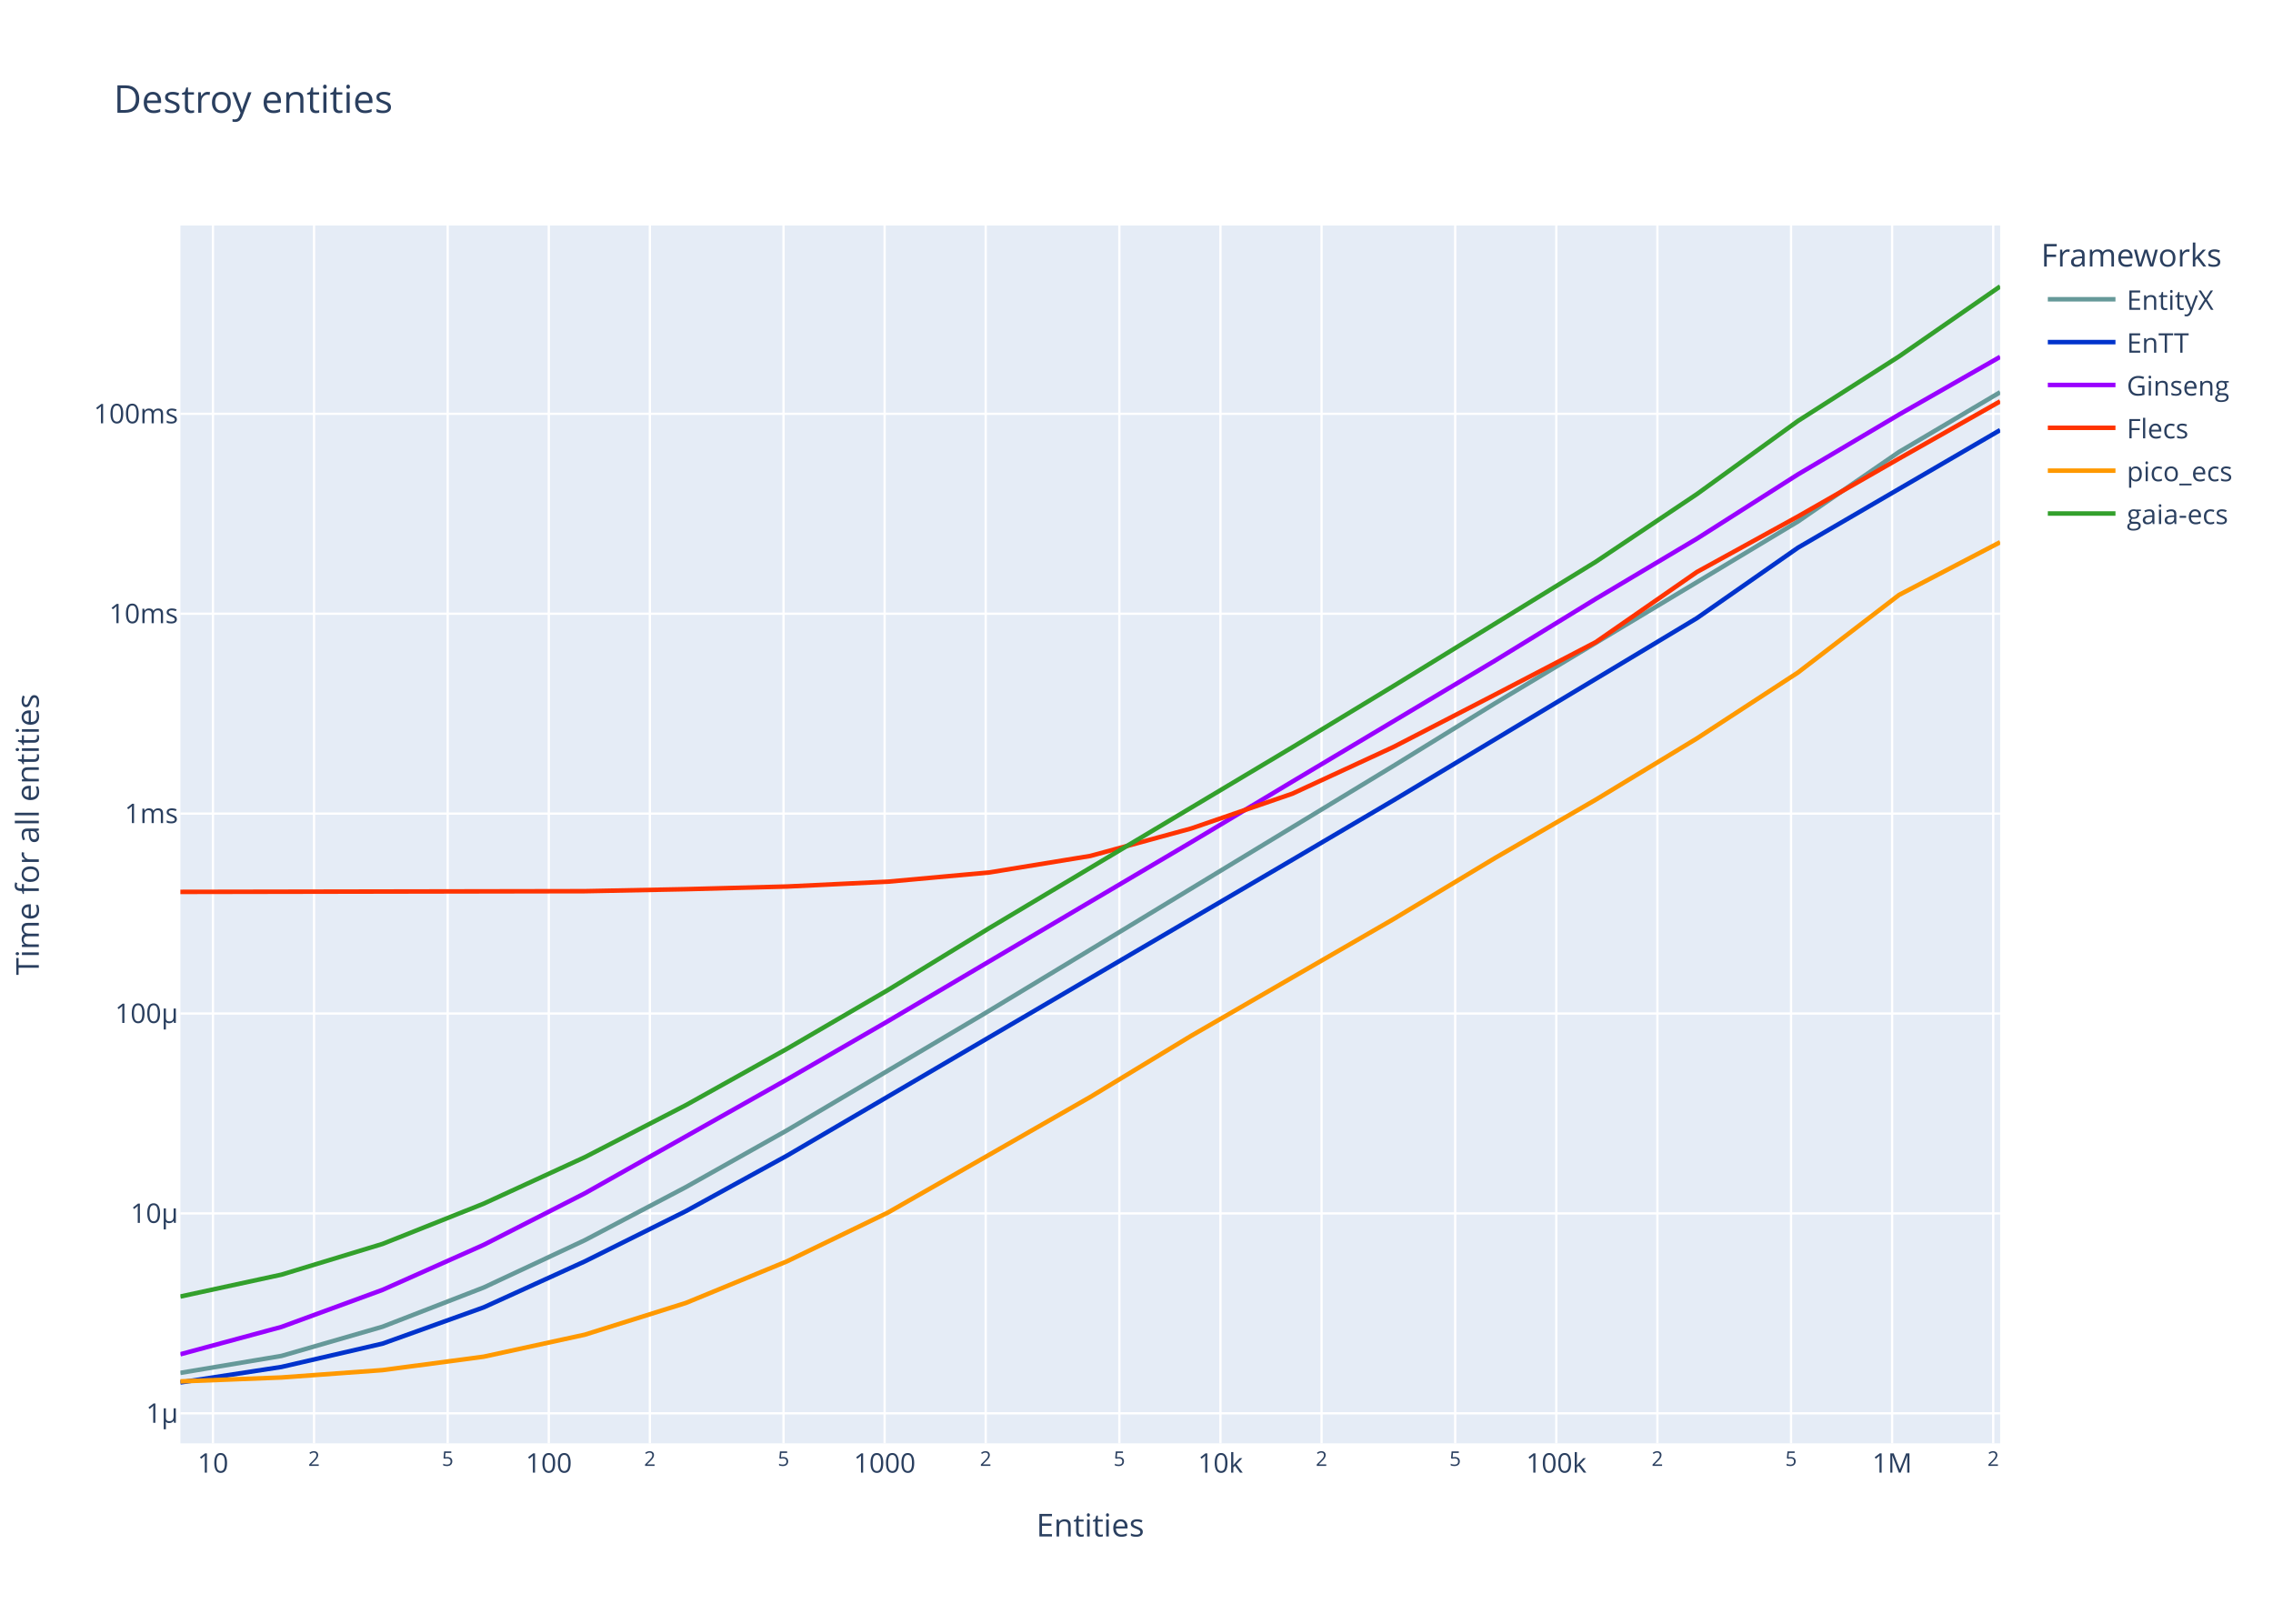
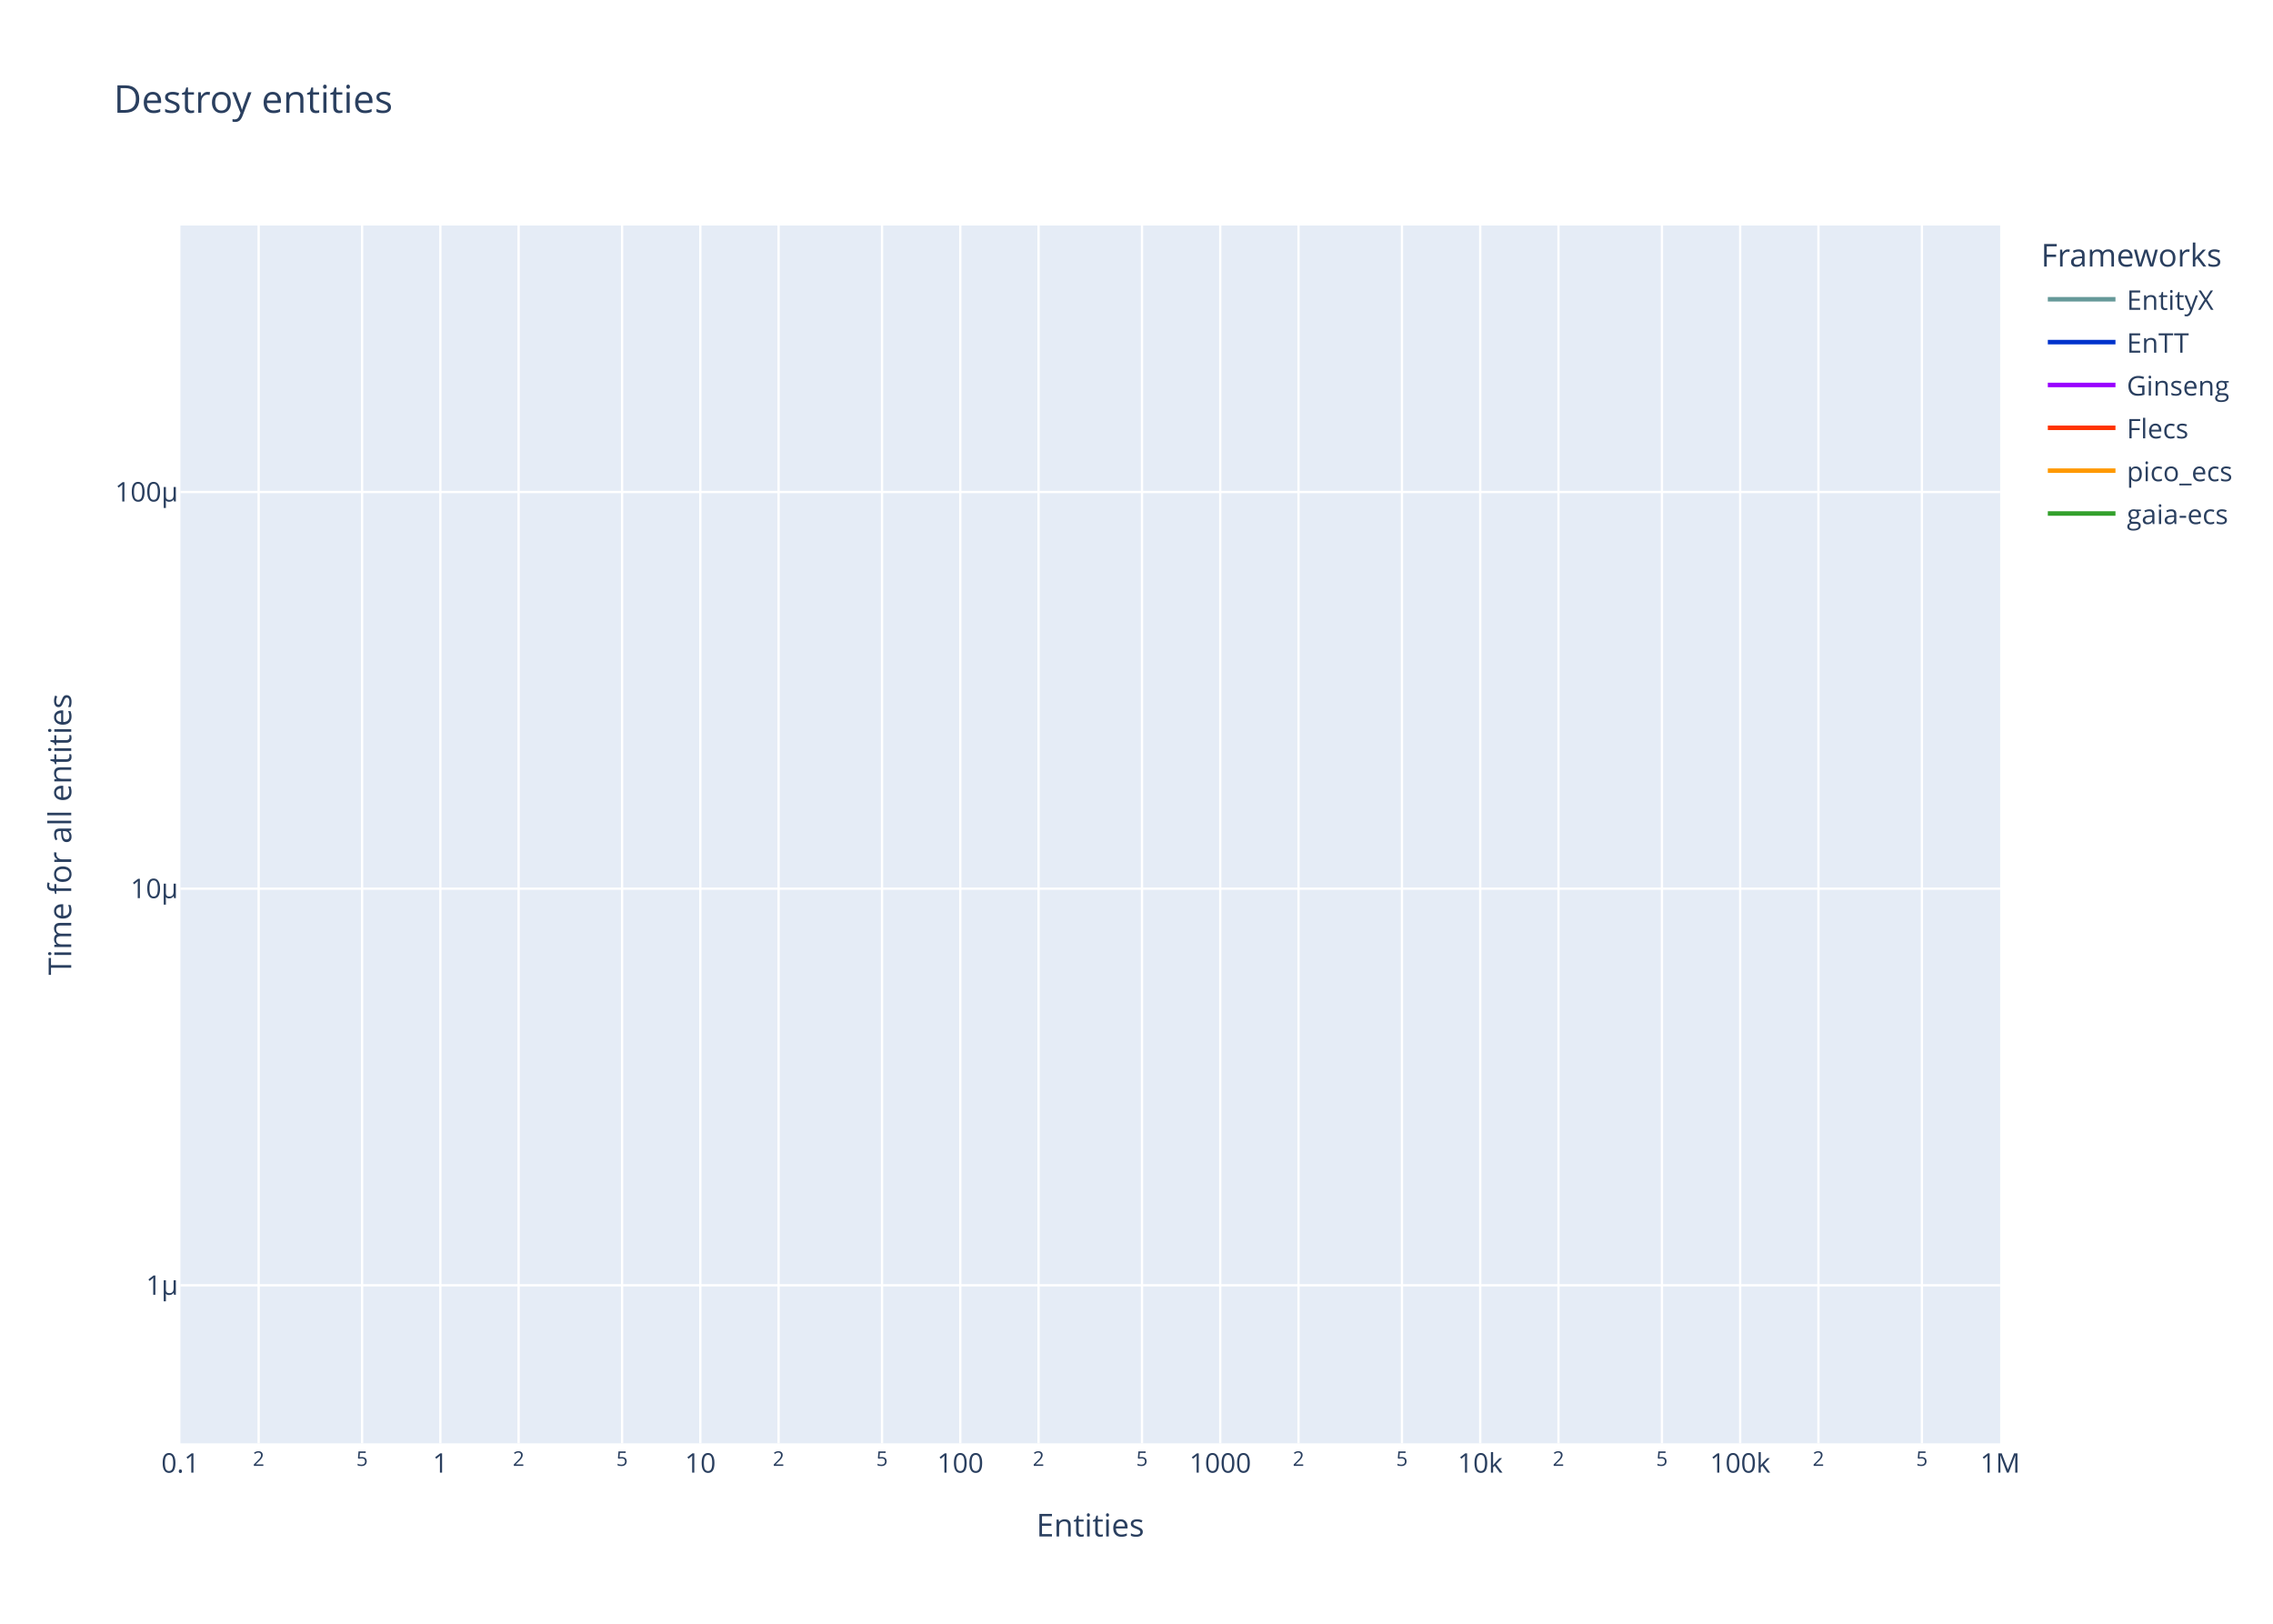
<svg xmlns="http://www.w3.org/2000/svg" class="main-svg" width="1008" height="720" style="" viewBox="0 0 1008 720">
  <rect x="0" y="0" width="1008" height="720" style="fill: rgb(255, 255, 255); fill-opacity: 1;" />
-   <defs id="defs-5734d6">
+   <defs id="defs-2ba8bd">
    <g class="clips">
-       <clipPath id="clip5734d6xyplot" class="plotclip">
+       <clipPath id="clip2ba8bdxyplot" class="plotclip">
        <rect width="807" height="540" />
      </clipPath>
-       <clipPath class="axesclip" id="clip5734d6x">
+       <clipPath class="axesclip" id="clip2ba8bdx">
        <rect x="80" y="0" width="807" height="720" />
      </clipPath>
-       <clipPath class="axesclip" id="clip5734d6y">
+       <clipPath class="axesclip" id="clip2ba8bdy">
        <rect x="0" y="100" width="1008" height="540" />
      </clipPath>
-       <clipPath class="axesclip" id="clip5734d6xy">
+       <clipPath class="axesclip" id="clip2ba8bdxy">
        <rect x="80" y="100" width="807" height="540" />
      </clipPath>
    </g>
    <g class="gradients" />
    <g class="patterns" />
  </defs>
  <g class="bglayer">
    <rect class="bg" x="80" y="100" width="807" height="540" style="fill: rgb(229, 236, 246); fill-opacity: 1; stroke-width: 0;" />
  </g>
  <g class="layer-below">
    <g class="imagelayer" />
    <g class="shapelayer" />
  </g>
  <g class="cartesianlayer">
    <g class="subplot xy">
      <g class="layer-subplot">
        <g class="shapelayer" />
        <g class="imagelayer" />
      </g>
      <g class="minor-gridlayer">
        <g class="x" />
        <g class="y" />
      </g>
      <g class="gridlayer">
        <g class="x">
-           <path class="xgrid crisp" transform="translate(94.43,0)" d="M0,100v540" style="stroke: rgb(255, 255, 255); stroke-opacity: 1; stroke-width: 1px;" />
-           <path class="xgrid crisp" transform="translate(139.27,0)" d="M0,100v540" style="stroke: rgb(255, 255, 255); stroke-opacity: 1; stroke-width: 1px;" />
-           <path class="xgrid crisp" transform="translate(198.53,0)" d="M0,100v540" style="stroke: rgb(255, 255, 255); stroke-opacity: 1; stroke-width: 1px;" />
-           <path class="xgrid crisp" transform="translate(243.37,0)" d="M0,100v540" style="stroke: rgb(255, 255, 255); stroke-opacity: 1; stroke-width: 1px;" />
-           <path class="xgrid crisp" transform="translate(288.2,0)" d="M0,100v540" style="stroke: rgb(255, 255, 255); stroke-opacity: 1; stroke-width: 1px;" />
-           <path class="xgrid crisp" transform="translate(347.47,0)" d="M0,100v540" style="stroke: rgb(255, 255, 255); stroke-opacity: 1; stroke-width: 1px;" />
-           <path class="xgrid crisp" transform="translate(392.3,0)" d="M0,100v540" style="stroke: rgb(255, 255, 255); stroke-opacity: 1; stroke-width: 1px;" />
-           <path class="xgrid crisp" transform="translate(437.13,0)" d="M0,100v540" style="stroke: rgb(255, 255, 255); stroke-opacity: 1; stroke-width: 1px;" />
-           <path class="xgrid crisp" transform="translate(496.4,0)" d="M0,100v540" style="stroke: rgb(255, 255, 255); stroke-opacity: 1; stroke-width: 1px;" />
-           <path class="xgrid crisp" transform="translate(541.23,0)" d="M0,100v540" style="stroke: rgb(255, 255, 255); stroke-opacity: 1; stroke-width: 1px;" />
-           <path class="xgrid crisp" transform="translate(586.07,0)" d="M0,100v540" style="stroke: rgb(255, 255, 255); stroke-opacity: 1; stroke-width: 1px;" />
-           <path class="xgrid crisp" transform="translate(645.33,0)" d="M0,100v540" style="stroke: rgb(255, 255, 255); stroke-opacity: 1; stroke-width: 1px;" />
-           <path class="xgrid crisp" transform="translate(690.17,0)" d="M0,100v540" style="stroke: rgb(255, 255, 255); stroke-opacity: 1; stroke-width: 1px;" />
-           <path class="xgrid crisp" transform="translate(735,0)" d="M0,100v540" style="stroke: rgb(255, 255, 255); stroke-opacity: 1; stroke-width: 1px;" />
-           <path class="xgrid crisp" transform="translate(794.27,0)" d="M0,100v540" style="stroke: rgb(255, 255, 255); stroke-opacity: 1; stroke-width: 1px;" />
-           <path class="xgrid crisp" transform="translate(839.1,0)" d="M0,100v540" style="stroke: rgb(255, 255, 255); stroke-opacity: 1; stroke-width: 1px;" />
-           <path class="xgrid crisp" transform="translate(883.93,0)" d="M0,100v540" style="stroke: rgb(255, 255, 255); stroke-opacity: 1; stroke-width: 1px;" />
+           <path class="xgrid crisp" transform="translate(114.7,0)" d="M0,100v540" style="stroke: rgb(255, 255, 255); stroke-opacity: 1; stroke-width: 1px;" />
+           <path class="xgrid crisp" transform="translate(160.58,0)" d="M0,100v540" style="stroke: rgb(255, 255, 255); stroke-opacity: 1; stroke-width: 1px;" />
+           <path class="xgrid crisp" transform="translate(195.29,0)" d="M0,100v540" style="stroke: rgb(255, 255, 255); stroke-opacity: 1; stroke-width: 1px;" />
+           <path class="xgrid crisp" transform="translate(229.99,0)" d="M0,100v540" style="stroke: rgb(255, 255, 255); stroke-opacity: 1; stroke-width: 1px;" />
+           <path class="xgrid crisp" transform="translate(275.87,0)" d="M0,100v540" style="stroke: rgb(255, 255, 255); stroke-opacity: 1; stroke-width: 1px;" />
+           <path class="xgrid crisp" transform="translate(310.57,0)" d="M0,100v540" style="stroke: rgb(255, 255, 255); stroke-opacity: 1; stroke-width: 1px;" />
+           <path class="xgrid crisp" transform="translate(345.28,0)" d="M0,100v540" style="stroke: rgb(255, 255, 255); stroke-opacity: 1; stroke-width: 1px;" />
+           <path class="xgrid crisp" transform="translate(391.15,0)" d="M0,100v540" style="stroke: rgb(255, 255, 255); stroke-opacity: 1; stroke-width: 1px;" />
+           <path class="xgrid crisp" transform="translate(425.86,0)" d="M0,100v540" style="stroke: rgb(255, 255, 255); stroke-opacity: 1; stroke-width: 1px;" />
+           <path class="xgrid crisp" transform="translate(460.56,0)" d="M0,100v540" style="stroke: rgb(255, 255, 255); stroke-opacity: 1; stroke-width: 1px;" />
+           <path class="xgrid crisp" transform="translate(506.44,0)" d="M0,100v540" style="stroke: rgb(255, 255, 255); stroke-opacity: 1; stroke-width: 1px;" />
+           <path class="xgrid crisp" transform="translate(541.14,0)" d="M0,100v540" style="stroke: rgb(255, 255, 255); stroke-opacity: 1; stroke-width: 1px;" />
+           <path class="xgrid crisp" transform="translate(575.85,0)" d="M0,100v540" style="stroke: rgb(255, 255, 255); stroke-opacity: 1; stroke-width: 1px;" />
+           <path class="xgrid crisp" transform="translate(621.72,0)" d="M0,100v540" style="stroke: rgb(255, 255, 255); stroke-opacity: 1; stroke-width: 1px;" />
+           <path class="xgrid crisp" transform="translate(656.43,0)" d="M0,100v540" style="stroke: rgb(255, 255, 255); stroke-opacity: 1; stroke-width: 1px;" />
+           <path class="xgrid crisp" transform="translate(691.13,0)" d="M0,100v540" style="stroke: rgb(255, 255, 255); stroke-opacity: 1; stroke-width: 1px;" />
+           <path class="xgrid crisp" transform="translate(737.01,0)" d="M0,100v540" style="stroke: rgb(255, 255, 255); stroke-opacity: 1; stroke-width: 1px;" />
+           <path class="xgrid crisp" transform="translate(771.71,0)" d="M0,100v540" style="stroke: rgb(255, 255, 255); stroke-opacity: 1; stroke-width: 1px;" />
+           <path class="xgrid crisp" transform="translate(806.42,0)" d="M0,100v540" style="stroke: rgb(255, 255, 255); stroke-opacity: 1; stroke-width: 1px;" />
+           <path class="xgrid crisp" transform="translate(852.3,0)" d="M0,100v540" style="stroke: rgb(255, 255, 255); stroke-opacity: 1; stroke-width: 1px;" />
        </g>
        <g class="y">
-           <path class="ygrid crisp" transform="translate(0,626.69)" d="M80,0h807" style="stroke: rgb(255, 255, 255); stroke-opacity: 1; stroke-width: 1px;" />
-           <path class="ygrid crisp" transform="translate(0,538.05)" d="M80,0h807" style="stroke: rgb(255, 255, 255); stroke-opacity: 1; stroke-width: 1px;" />
-           <path class="ygrid crisp" transform="translate(0,449.41)" d="M80,0h807" style="stroke: rgb(255, 255, 255); stroke-opacity: 1; stroke-width: 1px;" />
-           <path class="ygrid crisp" transform="translate(0,360.77)" d="M80,0h807" style="stroke: rgb(255, 255, 255); stroke-opacity: 1; stroke-width: 1px;" />
-           <path class="ygrid crisp" transform="translate(0,272.13)" d="M80,0h807" style="stroke: rgb(255, 255, 255); stroke-opacity: 1; stroke-width: 1px;" />
-           <path class="ygrid crisp" transform="translate(0,183.49)" d="M80,0h807" style="stroke: rgb(255, 255, 255); stroke-opacity: 1; stroke-width: 1px;" />
+           <path class="ygrid crisp" transform="translate(0,569.93)" d="M80,0h807" style="stroke: rgb(255, 255, 255); stroke-opacity: 1; stroke-width: 1px;" />
+           <path class="ygrid crisp" transform="translate(0,394.05)" d="M80,0h807" style="stroke: rgb(255, 255, 255); stroke-opacity: 1; stroke-width: 1px;" />
+           <path class="ygrid crisp" transform="translate(0,218.17)" d="M80,0h807" style="stroke: rgb(255, 255, 255); stroke-opacity: 1; stroke-width: 1px;" />
        </g>
      </g>
      <g class="zerolinelayer" />
+       <g class="layer-between">
+         <g class="shapelayer" />
+         <g class="imagelayer" />
+       </g>
      <path class="xlines-below" />
      <path class="ylines-below" />
      <g class="overlines-below" />
      <g class="xaxislayer-below" />
      <g class="yaxislayer-below" />
      <g class="overaxes-below" />
-       <g class="plot" transform="translate(80,100)" clip-path="url(#clip5734d6xyplot)">
+       <g class="plot" transform="translate(80,100)" clip-path="url(#clip2ba8bdxyplot)">
        <g class="scatterlayer mlayer">
-           <g class="trace scatter trace4e924f" style="stroke-miterlimit: 2; opacity: 1;">
-             <g class="fills" />
-             <g class="errorbars" />
-             <g class="lines">
-               <path class="js-line" d="M0,508.76L44.83,501.24L89.67,488.28L134.5,470.91L179.33,449.94L224.17,426.38L269,401.21L358.67,348.19L403.5,321.13L538,239.58L582.83,211.96L717.33,131.25L762.17,100.4L807,73.92" style="vector-effect: none; fill: none; stroke: rgb(102, 153, 153); stroke-opacity: 1; stroke-width: 2px; opacity: 1;" />
-             </g>
-             <g class="points" />
-             <g class="text" />
-           </g>
-           <g class="trace scatter trace0dd619" style="stroke-miterlimit: 2; opacity: 1;">
-             <g class="fills" />
-             <g class="errorbars" />
-             <g class="lines">
-               <path class="js-line" d="M0,513L44.83,506.13L89.67,495.78L134.5,479.71L179.33,459.33L224.17,437.04L269,412.44L493.17,281.22L538,254.85L672.5,174.11L717.33,142.87L807,90.7" style="vector-effect: none; fill: none; stroke: rgb(0, 51, 204); stroke-opacity: 1; stroke-width: 2px; opacity: 1;" />
-             </g>
-             <g class="points" />
-             <g class="text" />
-           </g>
-           <g class="trace scatter trace8a415c" style="stroke-miterlimit: 2; opacity: 1;">
-             <g class="fills" />
-             <g class="errorbars" />
-             <g class="lines">
-               <path class="js-line" d="M0,500.51L44.83,488.38L89.67,471.94L134.5,451.99L179.33,429.15L269,378.66L313.83,352.77L448.33,273.4L493.17,246.54L582.83,193.03L627.67,165.55L672.5,138.88L717.33,110.36L762.17,83.82L807,58.24" style="vector-effect: none; fill: none; stroke: rgb(153, 0, 255); stroke-opacity: 1; stroke-width: 2px; opacity: 1;" />
-             </g>
-             <g class="points" />
-             <g class="text" />
-           </g>
-           <g class="trace scatter traced66a09" style="stroke-miterlimit: 2; opacity: 1;">
-             <g class="fills" />
-             <g class="errorbars" />
-             <g class="lines">
-               <path class="js-line" d="M0,295.48L179.33,295.17L224.17,294.28L269,293.1L313.83,290.94L358.67,286.87L403.5,279.55L448.33,267.34L493.17,251.91L538,231.2L582.83,208.09L627.67,184.74L672.5,153.65L717.33,129.01L762.17,103.34L807,77.97" style="vector-effect: none; fill: none; stroke: rgb(255, 51, 0); stroke-opacity: 1; stroke-width: 2px; opacity: 1;" />
-             </g>
-             <g class="points" />
-             <g class="text" />
-           </g>
-           <g class="trace scatter tracea73d0b" style="stroke-miterlimit: 2; opacity: 1;">
-             <g class="fills" />
-             <g class="errorbars" />
-             <g class="lines">
-               <path class="js-line" d="M0,512.54L44.83,510.8L89.67,507.53L134.5,501.58L179.33,491.83L224.17,477.75L269,459.31L313.83,437.64L358.67,412.06L403.5,386.43L448.33,359.25L538,307.53L582.83,280.55L627.67,254.6L672.5,227.45L717.33,198.21L762.17,163.8L807,140.42" style="vector-effect: none; fill: none; stroke: rgb(255, 153, 0); stroke-opacity: 1; stroke-width: 2px; opacity: 1;" />
-             </g>
-             <g class="points" />
-             <g class="text" />
-           </g>
-           <g class="trace scatter trace7ffcfc" style="stroke-miterlimit: 2; opacity: 1;">
-             <g class="fills" />
-             <g class="errorbars" />
-             <g class="lines">
-               <path class="js-line" d="M0,474.9L44.83,465.2L89.67,451.57L134.5,433.72L179.33,413.13L224.17,390.04L269,365.06L313.83,338.96L358.67,311.57L493.17,231.32L538,204.17L627.67,149.11L672.5,119.11L717.33,86.66L762.17,58.04L807,27" style="vector-effect: none; fill: none; stroke: rgb(51, 160, 44); stroke-opacity: 1; stroke-width: 2px; opacity: 1;" />
+           <g class="trace scatter trace9e1e23" style="stroke-miterlimit: 2; opacity: 1;">
+             <g class="fills" />
+             <g class="errorbars" />
+             <g class="lines">
+               <path class="js-line" d="M-16140,494.92" style="vector-effect: none; fill: none; stroke: rgb(102, 153, 153); stroke-opacity: 1; stroke-width: 2px; opacity: 1;" />
+             </g>
+             <g class="points" />
+             <g class="text" />
+           </g>
+           <g class="trace scatter trace0f1768" style="stroke-miterlimit: 2; opacity: 1;">
+             <g class="fills" />
+             <g class="errorbars" />
+             <g class="lines">
+               <path class="js-line" d="M-16140,506.57" style="vector-effect: none; fill: none; stroke: rgb(0, 51, 204); stroke-opacity: 1; stroke-width: 2px; opacity: 1;" />
+             </g>
+             <g class="points" />
+             <g class="text" />
+           </g>
+           <g class="trace scatter trace92f1d9" style="stroke-miterlimit: 2; opacity: 1;">
+             <g class="fills" />
+             <g class="errorbars" />
+             <g class="lines">
+               <path class="js-line" d="M-16140,513" style="vector-effect: none; fill: none; stroke: rgb(153, 0, 255); stroke-opacity: 1; stroke-width: 2px; opacity: 1;" />
+             </g>
+             <g class="points" />
+             <g class="text" />
+           </g>
+           <g class="trace scatter traced37612" style="stroke-miterlimit: 2; opacity: 1;">
+             <g class="fills" />
+             <g class="errorbars" />
+             <g class="lines">
+               <path class="js-line" d="M-16140,27" style="vector-effect: none; fill: none; stroke: rgb(255, 51, 0); stroke-opacity: 1; stroke-width: 2px; opacity: 1;" />
+             </g>
+             <g class="points" />
+             <g class="text" />
+           </g>
+           <g class="trace scatter trace4c295c" style="stroke-miterlimit: 2; opacity: 1;">
+             <g class="fills" />
+             <g class="errorbars" />
+             <g class="lines">
+               <path class="js-line" d="M-16140,450.07" style="vector-effect: none; fill: none; stroke: rgb(255, 153, 0); stroke-opacity: 1; stroke-width: 2px; opacity: 1;" />
+             </g>
+             <g class="points" />
+             <g class="text" />
+           </g>
+           <g class="trace scatter traceff9fd9" style="stroke-miterlimit: 2; opacity: 1;">
+             <g class="fills" />
+             <g class="errorbars" />
+             <g class="lines">
+               <path class="js-line" d="M-16140,405.22" style="vector-effect: none; fill: none; stroke: rgb(51, 160, 44); stroke-opacity: 1; stroke-width: 2px; opacity: 1;" />
            </g>
            <g class="points" />
            <g class="text" />
          </g>
        </g>
      </g>
      <g class="overplot" />
      <path class="xlines-above crisp" d="M0,0" style="fill: none;" />
      <path class="ylines-above crisp" d="M0,0" style="fill: none;" />
      <g class="overlines-above" />
      <g class="xaxislayer-above">
        <g class="xtick">
-           <text text-anchor="middle" x="0" y="653" transform="translate(94.43,0)" style="font-family: 'Open Sans', verdana, arial, sans-serif; font-size: 12px; fill: rgb(42, 63, 95); fill-opacity: 1; white-space: pre; opacity: 1;">10</text>
-         </g>
-         <g class="xtick">
-           <text text-anchor="middle" x="0" y="650" style="font-family: 'Open Sans', verdana, arial, sans-serif; font-size: 9px; fill: rgb(42, 63, 95); fill-opacity: 1; white-space: pre; opacity: 1;" transform="translate(139.27,0)">2</text>
-         </g>
-         <g class="xtick">
-           <text text-anchor="middle" x="0" y="650" style="font-family: 'Open Sans', verdana, arial, sans-serif; font-size: 9px; fill: rgb(42, 63, 95); fill-opacity: 1; white-space: pre; opacity: 1;" transform="translate(198.53,0)">5</text>
-         </g>
-         <g class="xtick">
-           <text text-anchor="middle" x="0" y="653" style="font-family: 'Open Sans', verdana, arial, sans-serif; font-size: 12px; fill: rgb(42, 63, 95); fill-opacity: 1; white-space: pre; opacity: 1;" transform="translate(243.37,0)">100</text>
-         </g>
-         <g class="xtick">
-           <text text-anchor="middle" x="0" y="650" style="font-family: 'Open Sans', verdana, arial, sans-serif; font-size: 9px; fill: rgb(42, 63, 95); fill-opacity: 1; white-space: pre; opacity: 1;" transform="translate(288.2,0)">2</text>
-         </g>
-         <g class="xtick">
-           <text text-anchor="middle" x="0" y="650" style="font-family: 'Open Sans', verdana, arial, sans-serif; font-size: 9px; fill: rgb(42, 63, 95); fill-opacity: 1; white-space: pre; opacity: 1;" transform="translate(347.47,0)">5</text>
-         </g>
-         <g class="xtick">
-           <text text-anchor="middle" x="0" y="653" style="font-family: 'Open Sans', verdana, arial, sans-serif; font-size: 12px; fill: rgb(42, 63, 95); fill-opacity: 1; white-space: pre; opacity: 1;" transform="translate(392.3,0)">1000</text>
-         </g>
-         <g class="xtick">
-           <text text-anchor="middle" x="0" y="650" style="font-family: 'Open Sans', verdana, arial, sans-serif; font-size: 9px; fill: rgb(42, 63, 95); fill-opacity: 1; white-space: pre; opacity: 1;" transform="translate(437.13,0)">2</text>
-         </g>
-         <g class="xtick">
-           <text text-anchor="middle" x="0" y="650" style="font-family: 'Open Sans', verdana, arial, sans-serif; font-size: 9px; fill: rgb(42, 63, 95); fill-opacity: 1; white-space: pre; opacity: 1;" transform="translate(496.4,0)">5</text>
-         </g>
-         <g class="xtick">
-           <text text-anchor="middle" x="0" y="653" style="font-family: 'Open Sans', verdana, arial, sans-serif; font-size: 12px; fill: rgb(42, 63, 95); fill-opacity: 1; white-space: pre; opacity: 1;" transform="translate(541.23,0)">10k</text>
-         </g>
-         <g class="xtick">
-           <text text-anchor="middle" x="0" y="650" style="font-family: 'Open Sans', verdana, arial, sans-serif; font-size: 9px; fill: rgb(42, 63, 95); fill-opacity: 1; white-space: pre; opacity: 1;" transform="translate(586.07,0)">2</text>
-         </g>
-         <g class="xtick">
-           <text text-anchor="middle" x="0" y="650" style="font-family: 'Open Sans', verdana, arial, sans-serif; font-size: 9px; fill: rgb(42, 63, 95); fill-opacity: 1; white-space: pre; opacity: 1;" transform="translate(645.33,0)">5</text>
-         </g>
-         <g class="xtick">
-           <text text-anchor="middle" x="0" y="653" style="font-family: 'Open Sans', verdana, arial, sans-serif; font-size: 12px; fill: rgb(42, 63, 95); fill-opacity: 1; white-space: pre; opacity: 1;" transform="translate(690.17,0)">100k</text>
-         </g>
-         <g class="xtick">
-           <text text-anchor="middle" x="0" y="650" style="font-family: 'Open Sans', verdana, arial, sans-serif; font-size: 9px; fill: rgb(42, 63, 95); fill-opacity: 1; white-space: pre; opacity: 1;" transform="translate(735,0)">2</text>
-         </g>
-         <g class="xtick">
-           <text text-anchor="middle" x="0" y="650" style="font-family: 'Open Sans', verdana, arial, sans-serif; font-size: 9px; fill: rgb(42, 63, 95); fill-opacity: 1; white-space: pre; opacity: 1;" transform="translate(794.27,0)">5</text>
-         </g>
-         <g class="xtick">
-           <text text-anchor="middle" x="0" y="653" style="font-family: 'Open Sans', verdana, arial, sans-serif; font-size: 12px; fill: rgb(42, 63, 95); fill-opacity: 1; white-space: pre; opacity: 1;" transform="translate(839.1,0)">1M</text>
-         </g>
-         <g class="xtick">
-           <text text-anchor="middle" x="0" y="650" style="font-family: 'Open Sans', verdana, arial, sans-serif; font-size: 9px; fill: rgb(42, 63, 95); fill-opacity: 1; white-space: pre; opacity: 1;" transform="translate(883.93,0)">2</text>
+           <text text-anchor="middle" x="0" y="653" transform="translate(80,0)" style="font-family: 'Open Sans', verdana, arial, sans-serif; font-size: 12px; fill: rgb(42, 63, 95); fill-opacity: 1; white-space: pre; opacity: 1;">0.1</text>
+         </g>
+         <g class="xtick">
+           <text text-anchor="middle" x="0" y="650" style="font-family: 'Open Sans', verdana, arial, sans-serif; font-size: 9px; fill: rgb(42, 63, 95); fill-opacity: 1; white-space: pre; opacity: 1;" transform="translate(114.7,0)">2</text>
+         </g>
+         <g class="xtick">
+           <text text-anchor="middle" x="0" y="650" style="font-family: 'Open Sans', verdana, arial, sans-serif; font-size: 9px; fill: rgb(42, 63, 95); fill-opacity: 1; white-space: pre; opacity: 1;" transform="translate(160.58,0)">5</text>
+         </g>
+         <g class="xtick">
+           <text text-anchor="middle" x="0" y="653" style="font-family: 'Open Sans', verdana, arial, sans-serif; font-size: 12px; fill: rgb(42, 63, 95); fill-opacity: 1; white-space: pre; opacity: 1;" transform="translate(195.29,0)">1</text>
+         </g>
+         <g class="xtick">
+           <text text-anchor="middle" x="0" y="650" style="font-family: 'Open Sans', verdana, arial, sans-serif; font-size: 9px; fill: rgb(42, 63, 95); fill-opacity: 1; white-space: pre; opacity: 1;" transform="translate(229.99,0)">2</text>
+         </g>
+         <g class="xtick">
+           <text text-anchor="middle" x="0" y="650" style="font-family: 'Open Sans', verdana, arial, sans-serif; font-size: 9px; fill: rgb(42, 63, 95); fill-opacity: 1; white-space: pre; opacity: 1;" transform="translate(275.87,0)">5</text>
+         </g>
+         <g class="xtick">
+           <text text-anchor="middle" x="0" y="653" style="font-family: 'Open Sans', verdana, arial, sans-serif; font-size: 12px; fill: rgb(42, 63, 95); fill-opacity: 1; white-space: pre; opacity: 1;" transform="translate(310.57,0)">10</text>
+         </g>
+         <g class="xtick">
+           <text text-anchor="middle" x="0" y="650" style="font-family: 'Open Sans', verdana, arial, sans-serif; font-size: 9px; fill: rgb(42, 63, 95); fill-opacity: 1; white-space: pre; opacity: 1;" transform="translate(345.28,0)">2</text>
+         </g>
+         <g class="xtick">
+           <text text-anchor="middle" x="0" y="650" style="font-family: 'Open Sans', verdana, arial, sans-serif; font-size: 9px; fill: rgb(42, 63, 95); fill-opacity: 1; white-space: pre; opacity: 1;" transform="translate(391.15,0)">5</text>
+         </g>
+         <g class="xtick">
+           <text text-anchor="middle" x="0" y="653" style="font-family: 'Open Sans', verdana, arial, sans-serif; font-size: 12px; fill: rgb(42, 63, 95); fill-opacity: 1; white-space: pre; opacity: 1;" transform="translate(425.86,0)">100</text>
+         </g>
+         <g class="xtick">
+           <text text-anchor="middle" x="0" y="650" style="font-family: 'Open Sans', verdana, arial, sans-serif; font-size: 9px; fill: rgb(42, 63, 95); fill-opacity: 1; white-space: pre; opacity: 1;" transform="translate(460.56,0)">2</text>
+         </g>
+         <g class="xtick">
+           <text text-anchor="middle" x="0" y="650" style="font-family: 'Open Sans', verdana, arial, sans-serif; font-size: 9px; fill: rgb(42, 63, 95); fill-opacity: 1; white-space: pre; opacity: 1;" transform="translate(506.44,0)">5</text>
+         </g>
+         <g class="xtick">
+           <text text-anchor="middle" x="0" y="653" style="font-family: 'Open Sans', verdana, arial, sans-serif; font-size: 12px; fill: rgb(42, 63, 95); fill-opacity: 1; white-space: pre; opacity: 1;" transform="translate(541.14,0)">1000</text>
+         </g>
+         <g class="xtick">
+           <text text-anchor="middle" x="0" y="650" style="font-family: 'Open Sans', verdana, arial, sans-serif; font-size: 9px; fill: rgb(42, 63, 95); fill-opacity: 1; white-space: pre; opacity: 1;" transform="translate(575.85,0)">2</text>
+         </g>
+         <g class="xtick">
+           <text text-anchor="middle" x="0" y="650" style="font-family: 'Open Sans', verdana, arial, sans-serif; font-size: 9px; fill: rgb(42, 63, 95); fill-opacity: 1; white-space: pre; opacity: 1;" transform="translate(621.72,0)">5</text>
+         </g>
+         <g class="xtick">
+           <text text-anchor="middle" x="0" y="653" style="font-family: 'Open Sans', verdana, arial, sans-serif; font-size: 12px; fill: rgb(42, 63, 95); fill-opacity: 1; white-space: pre; opacity: 1;" transform="translate(656.43,0)">10k</text>
+         </g>
+         <g class="xtick">
+           <text text-anchor="middle" x="0" y="650" style="font-family: 'Open Sans', verdana, arial, sans-serif; font-size: 9px; fill: rgb(42, 63, 95); fill-opacity: 1; white-space: pre; opacity: 1;" transform="translate(691.13,0)">2</text>
+         </g>
+         <g class="xtick">
+           <text text-anchor="middle" x="0" y="650" style="font-family: 'Open Sans', verdana, arial, sans-serif; font-size: 9px; fill: rgb(42, 63, 95); fill-opacity: 1; white-space: pre; opacity: 1;" transform="translate(737.01,0)">5</text>
+         </g>
+         <g class="xtick">
+           <text text-anchor="middle" x="0" y="653" style="font-family: 'Open Sans', verdana, arial, sans-serif; font-size: 12px; fill: rgb(42, 63, 95); fill-opacity: 1; white-space: pre; opacity: 1;" transform="translate(771.71,0)">100k</text>
+         </g>
+         <g class="xtick">
+           <text text-anchor="middle" x="0" y="650" style="font-family: 'Open Sans', verdana, arial, sans-serif; font-size: 9px; fill: rgb(42, 63, 95); fill-opacity: 1; white-space: pre; opacity: 1;" transform="translate(806.42,0)">2</text>
+         </g>
+         <g class="xtick">
+           <text text-anchor="middle" x="0" y="650" style="font-family: 'Open Sans', verdana, arial, sans-serif; font-size: 9px; fill: rgb(42, 63, 95); fill-opacity: 1; white-space: pre; opacity: 1;" transform="translate(852.3,0)">5</text>
+         </g>
+         <g class="xtick">
+           <text text-anchor="middle" x="0" y="653" style="font-family: 'Open Sans', verdana, arial, sans-serif; font-size: 12px; fill: rgb(42, 63, 95); fill-opacity: 1; white-space: pre; opacity: 1;" transform="translate(887,0)">1M</text>
        </g>
      </g>
      <g class="yaxislayer-above">
        <g class="ytick">
-           <text text-anchor="end" x="79" y="4.2" transform="translate(0,626.69)" style="font-family: 'Open Sans', verdana, arial, sans-serif; font-size: 12px; fill: rgb(42, 63, 95); fill-opacity: 1; white-space: pre; opacity: 1;">1µ</text>
+           <text text-anchor="end" x="79" y="4.2" transform="translate(0,569.93)" style="font-family: 'Open Sans', verdana, arial, sans-serif; font-size: 12px; fill: rgb(42, 63, 95); fill-opacity: 1; white-space: pre; opacity: 1;">1µ</text>
        </g>
        <g class="ytick">
-           <text text-anchor="end" x="79" y="4.2" style="font-family: 'Open Sans', verdana, arial, sans-serif; font-size: 12px; fill: rgb(42, 63, 95); fill-opacity: 1; white-space: pre; opacity: 1;" transform="translate(0,538.05)">10µ</text>
+           <text text-anchor="end" x="79" y="4.2" style="font-family: 'Open Sans', verdana, arial, sans-serif; font-size: 12px; fill: rgb(42, 63, 95); fill-opacity: 1; white-space: pre; opacity: 1;" transform="translate(0,394.05)">10µ</text>
        </g>
        <g class="ytick">
-           <text text-anchor="end" x="79" y="4.2" style="font-family: 'Open Sans', verdana, arial, sans-serif; font-size: 12px; fill: rgb(42, 63, 95); fill-opacity: 1; white-space: pre; opacity: 1;" transform="translate(0,449.41)">100µ</text>
-         </g>
-         <g class="ytick">
-           <text text-anchor="end" x="79" y="4.2" style="font-family: 'Open Sans', verdana, arial, sans-serif; font-size: 12px; fill: rgb(42, 63, 95); fill-opacity: 1; white-space: pre; opacity: 1;" transform="translate(0,360.77)">1ms</text>
-         </g>
-         <g class="ytick">
-           <text text-anchor="end" x="79" y="4.2" style="font-family: 'Open Sans', verdana, arial, sans-serif; font-size: 12px; fill: rgb(42, 63, 95); fill-opacity: 1; white-space: pre; opacity: 1;" transform="translate(0,272.13)">10ms</text>
-         </g>
-         <g class="ytick">
-           <text text-anchor="end" x="79" y="4.2" style="font-family: 'Open Sans', verdana, arial, sans-serif; font-size: 12px; fill: rgb(42, 63, 95); fill-opacity: 1; white-space: pre; opacity: 1;" transform="translate(0,183.49)">100ms</text>
+           <text text-anchor="end" x="79" y="4.2" style="font-family: 'Open Sans', verdana, arial, sans-serif; font-size: 12px; fill: rgb(42, 63, 95); fill-opacity: 1; white-space: pre; opacity: 1;" transform="translate(0,218.17)">100µ</text>
        </g>
      </g>
      <g class="overaxes-above" />
    </g>
  </g>
  <g class="polarlayer" />
  <g class="smithlayer" />
  <g class="ternarylayer" />
  <g class="geolayer" />
  <g class="funnelarealayer" />
  <g class="pielayer" />
  <g class="iciclelayer" />
  <g class="treemaplayer" />
  <g class="sunburstlayer" />
  <g class="glimages" />
-   <defs id="topdefs-5734d6">
+   <defs id="topdefs-2ba8bd">
    <g class="clips" />
-     <clipPath id="legend5734d6">
+     <clipPath id="legend2ba8bd">
      <rect width="93" height="143" x="0" y="0" />
    </clipPath>
  </defs>
  <g class="layer-above">
    <g class="imagelayer" />
    <g class="shapelayer" />
  </g>
  <g class="infolayer">
    <g class="legend" pointer-events="all" transform="translate(903.14,100)">
      <rect class="bg" shape-rendering="crispEdges" width="93" height="143" x="0" y="0" style="stroke: rgb(68, 68, 68); stroke-opacity: 1; fill: rgb(255, 255, 255); fill-opacity: 1; stroke-width: 0px;" />
-       <g class="scrollbox" transform="" clip-path="url(#legend5734d6)">
+       <g class="scrollbox" transform="" clip-path="url(#legend2ba8bd)">
        <text class="legendtitletext" text-anchor="start" x="2" y="18.2" style="font-family: 'Open Sans', verdana, arial, sans-serif; font-size: 14px; fill: rgb(42, 63, 95); fill-opacity: 1; white-space: pre;">Frameworks</text>
        <g class="groups" transform="">
          <g class="traces" transform="translate(0,32.7)" style="opacity: 1;">
            <text class="legendtext" text-anchor="start" x="40" y="4.68" style="font-family: 'Open Sans', verdana, arial, sans-serif; font-size: 12px; fill: rgb(42, 63, 95); fill-opacity: 1; white-space: pre;">EntityX</text>
            <g class="layers" style="opacity: 1;">
              <g class="legendfill" />
              <g class="legendlines">
                <path class="js-line" d="M5,0h30" style="fill: none; stroke: rgb(102, 153, 153); stroke-opacity: 1; stroke-width: 2px;" />
              </g>
              <g class="legendsymbols">
                <g class="legendpoints" />
              </g>
            </g>
            <rect class="legendtoggle" x="0" y="-9.5" width="87.188" height="19" style="fill: rgb(0, 0, 0); fill-opacity: 0;" />
          </g>
        </g>
        <g class="groups" transform="">
          <g class="traces" transform="translate(0,51.7)" style="opacity: 1;">
            <text class="legendtext" text-anchor="start" x="40" y="4.68" style="font-family: 'Open Sans', verdana, arial, sans-serif; font-size: 12px; fill: rgb(42, 63, 95); fill-opacity: 1; white-space: pre;">EnTT</text>
            <g class="layers" style="opacity: 1;">
              <g class="legendfill" />
              <g class="legendlines">
                <path class="js-line" d="M5,0h30" style="fill: none; stroke: rgb(0, 51, 204); stroke-opacity: 1; stroke-width: 2px;" />
              </g>
              <g class="legendsymbols">
                <g class="legendpoints" />
              </g>
            </g>
            <rect class="legendtoggle" x="0" y="-9.5" width="87.188" height="19" style="fill: rgb(0, 0, 0); fill-opacity: 0;" />
          </g>
        </g>
        <g class="groups" transform="">
          <g class="traces" transform="translate(0,70.7)" style="opacity: 1;">
            <text class="legendtext" text-anchor="start" x="40" y="4.68" style="font-family: 'Open Sans', verdana, arial, sans-serif; font-size: 12px; fill: rgb(42, 63, 95); fill-opacity: 1; white-space: pre;">Ginseng</text>
            <g class="layers" style="opacity: 1;">
              <g class="legendfill" />
              <g class="legendlines">
                <path class="js-line" d="M5,0h30" style="fill: none; stroke: rgb(153, 0, 255); stroke-opacity: 1; stroke-width: 2px;" />
              </g>
              <g class="legendsymbols">
                <g class="legendpoints" />
              </g>
            </g>
            <rect class="legendtoggle" x="0" y="-9.5" width="87.188" height="19" style="fill: rgb(0, 0, 0); fill-opacity: 0;" />
          </g>
        </g>
        <g class="groups" transform="">
          <g class="traces" transform="translate(0,89.7)" style="opacity: 1;">
            <text class="legendtext" text-anchor="start" x="40" y="4.68" style="font-family: 'Open Sans', verdana, arial, sans-serif; font-size: 12px; fill: rgb(42, 63, 95); fill-opacity: 1; white-space: pre;">Flecs</text>
            <g class="layers" style="opacity: 1;">
              <g class="legendfill" />
              <g class="legendlines">
                <path class="js-line" d="M5,0h30" style="fill: none; stroke: rgb(255, 51, 0); stroke-opacity: 1; stroke-width: 2px;" />
              </g>
              <g class="legendsymbols">
                <g class="legendpoints" />
              </g>
            </g>
            <rect class="legendtoggle" x="0" y="-9.5" width="87.188" height="19" style="fill: rgb(0, 0, 0); fill-opacity: 0;" />
          </g>
        </g>
        <g class="groups" transform="">
          <g class="traces" transform="translate(0,108.7)" style="opacity: 1;">
            <text class="legendtext" text-anchor="start" x="40" y="4.68" style="font-family: 'Open Sans', verdana, arial, sans-serif; font-size: 12px; fill: rgb(42, 63, 95); fill-opacity: 1; white-space: pre;">pico_ecs</text>
            <g class="layers" style="opacity: 1;">
              <g class="legendfill" />
              <g class="legendlines">
                <path class="js-line" d="M5,0h30" style="fill: none; stroke: rgb(255, 153, 0); stroke-opacity: 1; stroke-width: 2px;" />
              </g>
              <g class="legendsymbols">
                <g class="legendpoints" />
              </g>
            </g>
            <rect class="legendtoggle" x="0" y="-9.5" width="87.188" height="19" style="fill: rgb(0, 0, 0); fill-opacity: 0;" />
          </g>
        </g>
        <g class="groups" transform="">
          <g class="traces" transform="translate(0,127.7)" style="opacity: 1;">
            <text class="legendtext" text-anchor="start" x="40" y="4.68" style="font-family: 'Open Sans', verdana, arial, sans-serif; font-size: 12px; fill: rgb(42, 63, 95); fill-opacity: 1; white-space: pre;">gaia-ecs</text>
            <g class="layers" style="opacity: 1;">
              <g class="legendfill" />
              <g class="legendlines">
                <path class="js-line" d="M5,0h30" style="fill: none; stroke: rgb(51, 160, 44); stroke-opacity: 1; stroke-width: 2px;" />
              </g>
              <g class="legendsymbols">
                <g class="legendpoints" />
              </g>
            </g>
            <rect class="legendtoggle" x="0" y="-9.5" width="87.188" height="19" style="fill: rgb(0, 0, 0); fill-opacity: 0;" />
          </g>
        </g>
      </g>
      <rect class="scrollbar" rx="20" ry="3" width="0" height="0" x="0" y="0" style="fill: rgb(128, 139, 164); fill-opacity: 1;" />
    </g>
    <g class="g-gtitle">
-       <text class="gtitle" x="50.4" y="50" text-anchor="start" dy="0em" style="font-family: 'Open Sans', verdana, arial, sans-serif; font-size: 17px; fill: rgb(42, 63, 95); opacity: 1; font-weight: normal; white-space: pre;">Destroy entities</text>
+       <text class="gtitle" x="50.4" y="50" text-anchor="start" dy="0em" style="font-family: 'Open Sans', verdana, arial, sans-serif; font-size: 17px; fill: rgb(42, 63, 95); opacity: 1; white-space: pre;">Destroy entities</text>
    </g>
    <g class="g-xtitle">
-       <text class="xtitle" x="483.5" y="681.3" text-anchor="middle" style="font-family: 'Open Sans', verdana, arial, sans-serif; font-size: 14px; fill: rgb(42, 63, 95); opacity: 1; font-weight: normal; white-space: pre;">Entities</text>
+       <text class="xtitle" x="483.5" y="681.3" text-anchor="middle" style="font-family: 'Open Sans', verdana, arial, sans-serif; font-size: 14px; fill: rgb(42, 63, 95); opacity: 1; white-space: pre;">Entities</text>
    </g>
    <g class="g-ytitle">
-       <text class="ytitle" transform="rotate(-90,17.21563,370)" x="17.216" y="370" text-anchor="middle" style="font-family: 'Open Sans', verdana, arial, sans-serif; font-size: 14px; fill: rgb(42, 63, 95); opacity: 1; font-weight: normal; white-space: pre;">Time for all entities</text>
+       <text class="ytitle" transform="rotate(-90,31.58438,370)" x="31.584" y="370" text-anchor="middle" style="font-family: 'Open Sans', verdana, arial, sans-serif; font-size: 14px; fill: rgb(42, 63, 95); opacity: 1; white-space: pre;">Time for all entities</text>
    </g>
  </g>
</svg>
